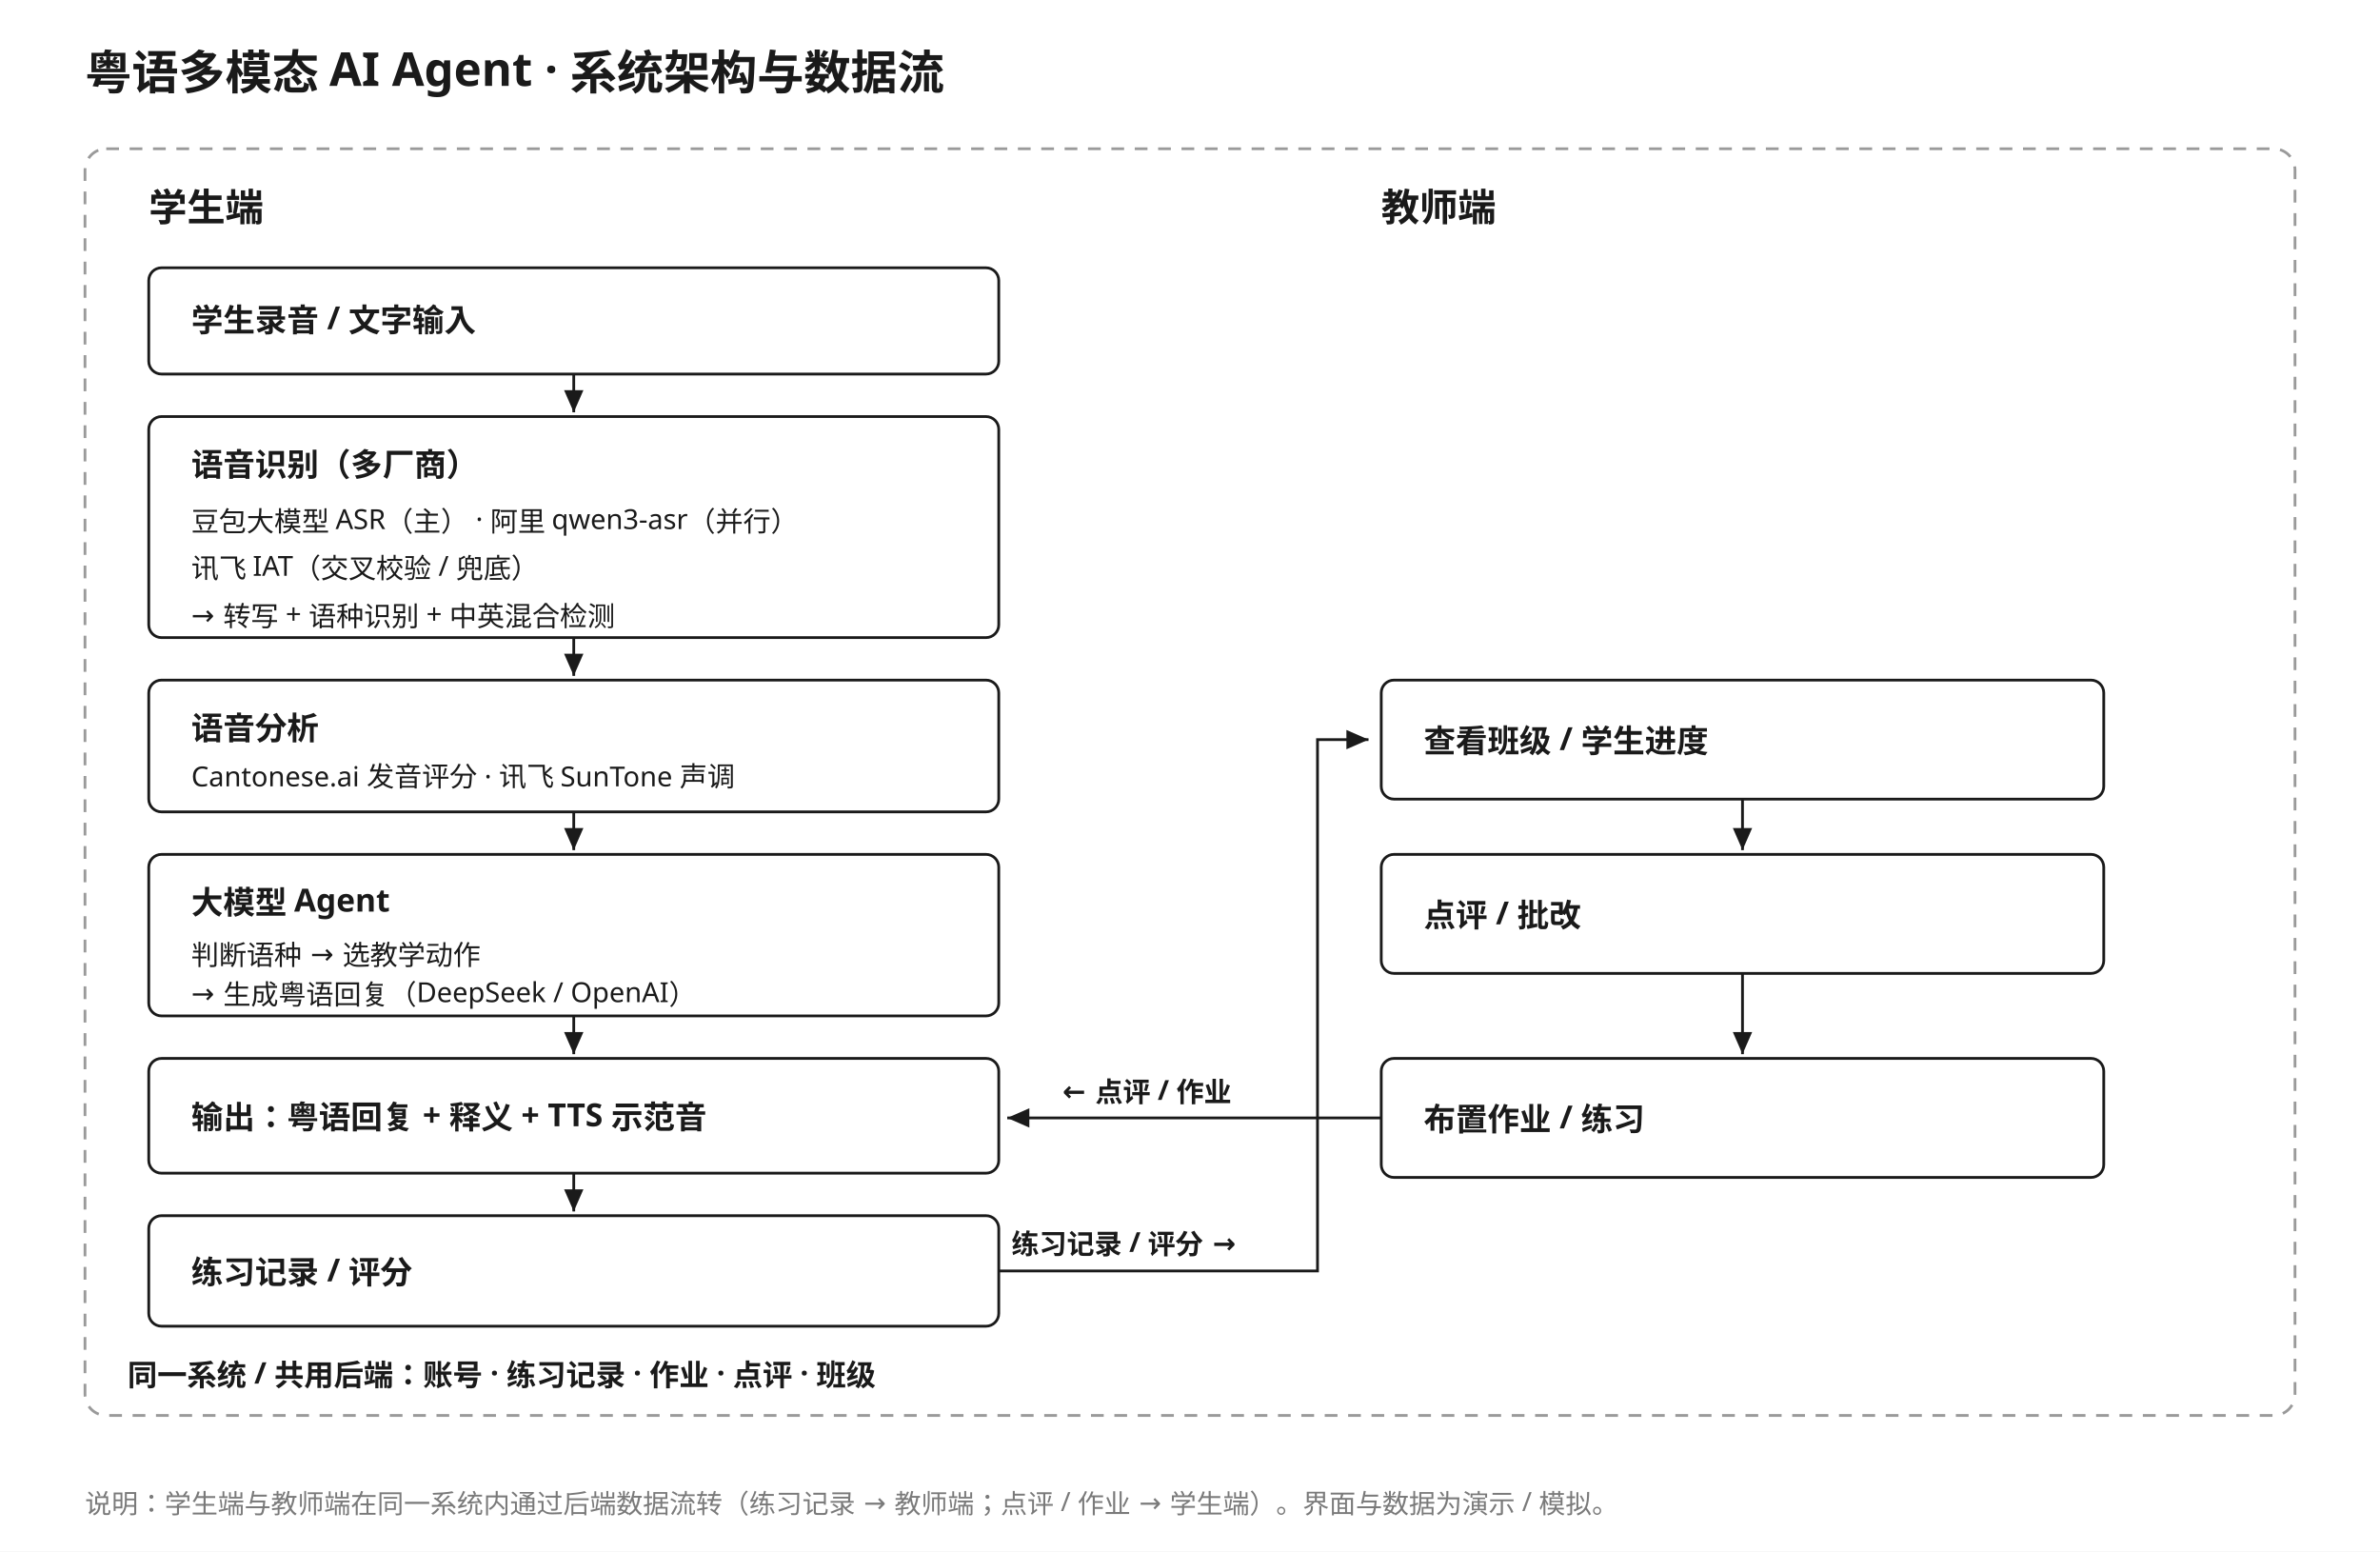
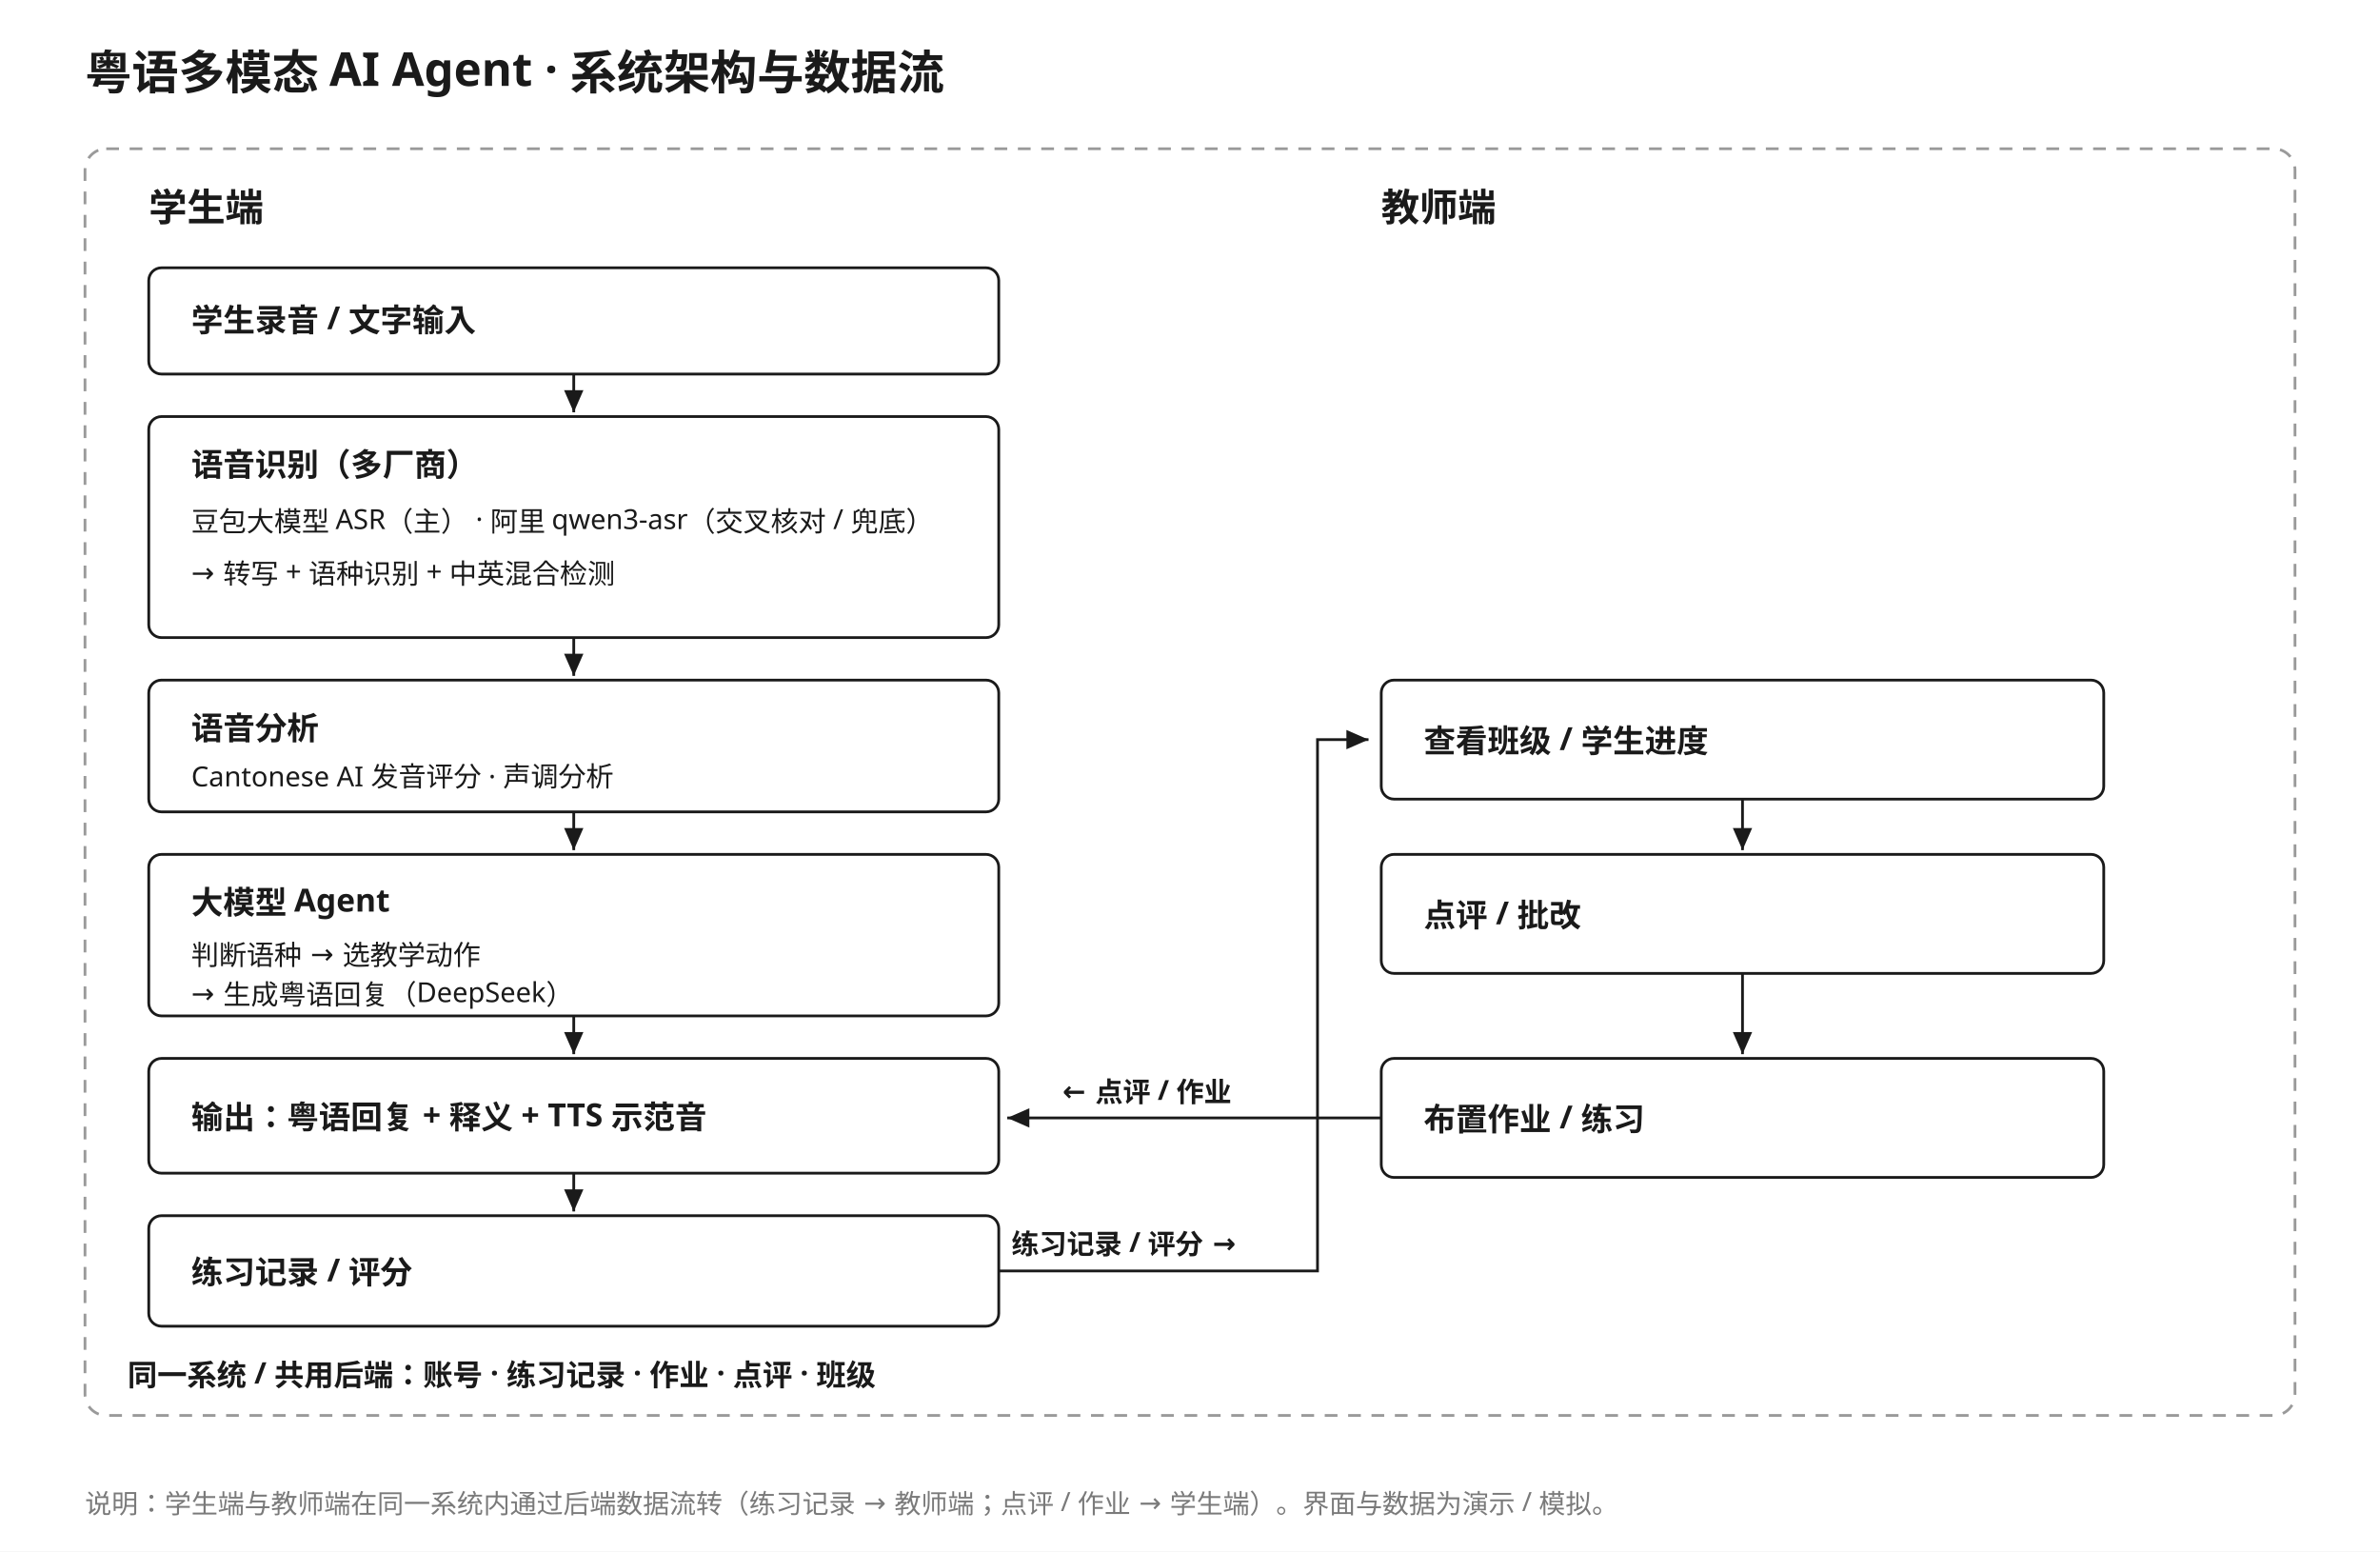
<svg xmlns="http://www.w3.org/2000/svg" viewBox="0 0 1120 730" font-family="'Microsoft YaHei','PingFang SC','Source Han Sans CN',sans-serif">
  <defs>
    <marker id="a" markerWidth="11" markerHeight="11" refX="8" refY="3.5" orient="auto">
      <path d="M0,0 L8,3.5 L0,7 z" fill="#1a1a1a" />
    </marker>
  </defs>
  <rect width="1120" height="730" fill="#ffffff" />
  <text x="40" y="42" font-size="22" font-weight="800" fill="#1a1a1a">粤语多模态 AI Agent · 系统架构与数据流</text>
  <rect x="40" y="70" width="1040" height="596" rx="10" fill="none" stroke="#9a9a9a" stroke-width="1.3" stroke-dasharray="6 5" />
  <text x="60" y="652" font-size="14" font-weight="700" fill="#1a1a1a">同一系统 / 共用后端：账号 · 练习记录 · 作业 · 点评 · 班级</text>
  <text x="70" y="104" font-size="18" font-weight="800" fill="#1a1a1a">学生端</text>
  <text x="650" y="104" font-size="18" font-weight="800" fill="#1a1a1a">教师端</text>
  <rect x="70" y="126" width="400" height="50" rx="6" fill="#fff" stroke="#1a1a1a" stroke-width="1.3" />
  <text x="90" y="156" font-size="15" font-weight="700" fill="#1a1a1a">学生录音 / 文字输入</text>
  <rect x="70" y="196" width="400" height="104" rx="6" fill="#fff" stroke="#1a1a1a" stroke-width="1.3" />
  <text x="90" y="224" font-size="15" font-weight="700" fill="#1a1a1a">语音识别（多厂商）</text>
-   <text x="90" y="250" font-size="13" fill="#1a1a1a">豆包大模型 ASR（主） · 阿里 qwen3-asr（并行）</text>
-   <text x="90" y="272" font-size="13" fill="#1a1a1a">讯飞 IAT（交叉校验 / 兜底）</text>
-   <text x="90" y="294" font-size="13" fill="#1a1a1a">→ 转写 + 语种识别 + 中英混合检测</text>
+   <text x="90" y="250" font-size="13" fill="#1a1a1a">豆包大模型 ASR（主） · 阿里 qwen3-asr（交叉核对 / 兜底）</text>
+   <text x="90" y="274" font-size="13" fill="#1a1a1a">→ 转写 + 语种识别 + 中英混合检测</text>
  <rect x="70" y="320" width="400" height="62" rx="6" fill="#fff" stroke="#1a1a1a" stroke-width="1.3" />
  <text x="90" y="348" font-size="15" font-weight="700" fill="#1a1a1a">语音分析</text>
-   <text x="90" y="370" font-size="13" fill="#1a1a1a">Cantonese.ai 发音评分 · 讯飞 SunTone 声调</text>
+   <text x="90" y="370" font-size="13" fill="#1a1a1a">Cantonese AI 发音评分 · 声调分析</text>
  <rect x="70" y="402" width="400" height="76" rx="6" fill="#fff" stroke="#1a1a1a" stroke-width="1.3" />
  <text x="90" y="430" font-size="15" font-weight="700" fill="#1a1a1a">大模型 Agent</text>
  <text x="90" y="454" font-size="13" fill="#1a1a1a">判断语种 → 选教学动作</text>
-   <text x="90" y="472" font-size="13" fill="#1a1a1a">→ 生成粤语回复（DeepSeek / OpenAI）</text>
+   <text x="90" y="472" font-size="13" fill="#1a1a1a">→ 生成粤语回复（DeepSeek）</text>
  <rect x="70" y="498" width="400" height="54" rx="6" fill="#fff" stroke="#1a1a1a" stroke-width="1.3" />
  <text x="90" y="531" font-size="15" font-weight="700" fill="#1a1a1a">输出：粤语回复 + 释义 + TTS 示范音</text>
  <rect x="70" y="572" width="400" height="52" rx="6" fill="#fff" stroke="#1a1a1a" stroke-width="1.3" />
  <text x="90" y="604" font-size="15" font-weight="700" fill="#1a1a1a">练习记录 / 评分</text>
  <line x1="270" y1="176" x2="270" y2="194" stroke="#1a1a1a" stroke-width="1.3" marker-end="url(#a)" />
  <line x1="270" y1="300" x2="270" y2="318" stroke="#1a1a1a" stroke-width="1.3" marker-end="url(#a)" />
  <line x1="270" y1="382" x2="270" y2="400" stroke="#1a1a1a" stroke-width="1.3" marker-end="url(#a)" />
  <line x1="270" y1="478" x2="270" y2="496" stroke="#1a1a1a" stroke-width="1.3" marker-end="url(#a)" />
  <line x1="270" y1="552" x2="270" y2="570" stroke="#1a1a1a" stroke-width="1.3" marker-end="url(#a)" />
  <rect x="650" y="320" width="340" height="56" rx="6" fill="#fff" stroke="#1a1a1a" stroke-width="1.3" />
  <text x="670" y="354" font-size="15" font-weight="700" fill="#1a1a1a">查看班级 / 学生进度</text>
  <rect x="650" y="402" width="340" height="56" rx="6" fill="#fff" stroke="#1a1a1a" stroke-width="1.3" />
  <text x="670" y="436" font-size="15" font-weight="700" fill="#1a1a1a">点评 / 批改</text>
  <rect x="650" y="498" width="340" height="56" rx="6" fill="#fff" stroke="#1a1a1a" stroke-width="1.3" />
  <text x="670" y="532" font-size="15" font-weight="700" fill="#1a1a1a">布置作业 / 练习</text>
  <line x1="820" y1="376" x2="820" y2="400" stroke="#1a1a1a" stroke-width="1.3" marker-end="url(#a)" />
  <line x1="820" y1="458" x2="820" y2="496" stroke="#1a1a1a" stroke-width="1.3" marker-end="url(#a)" />
  <path d="M470,598 L620,598 L620,348 L644,348" fill="none" stroke="#1a1a1a" stroke-width="1.3" marker-end="url(#a)" />
  <text x="476" y="590" font-size="13" font-weight="700" fill="#1a1a1a">练习记录 / 评分 →</text>
  <line x1="650" y1="526" x2="474" y2="526" stroke="#1a1a1a" stroke-width="1.3" marker-end="url(#a)" />
  <text x="500" y="518" font-size="13" font-weight="700" fill="#1a1a1a">← 点评 / 作业</text>
  <text x="40" y="712" font-size="12.5" fill="#7a7a7a">说明：学生端与教师端在同一系统内通过后端数据流转（练习记录 → 教师端；点评 / 作业 → 学生端）。界面与数据为演示 / 模拟。</text>
</svg>
